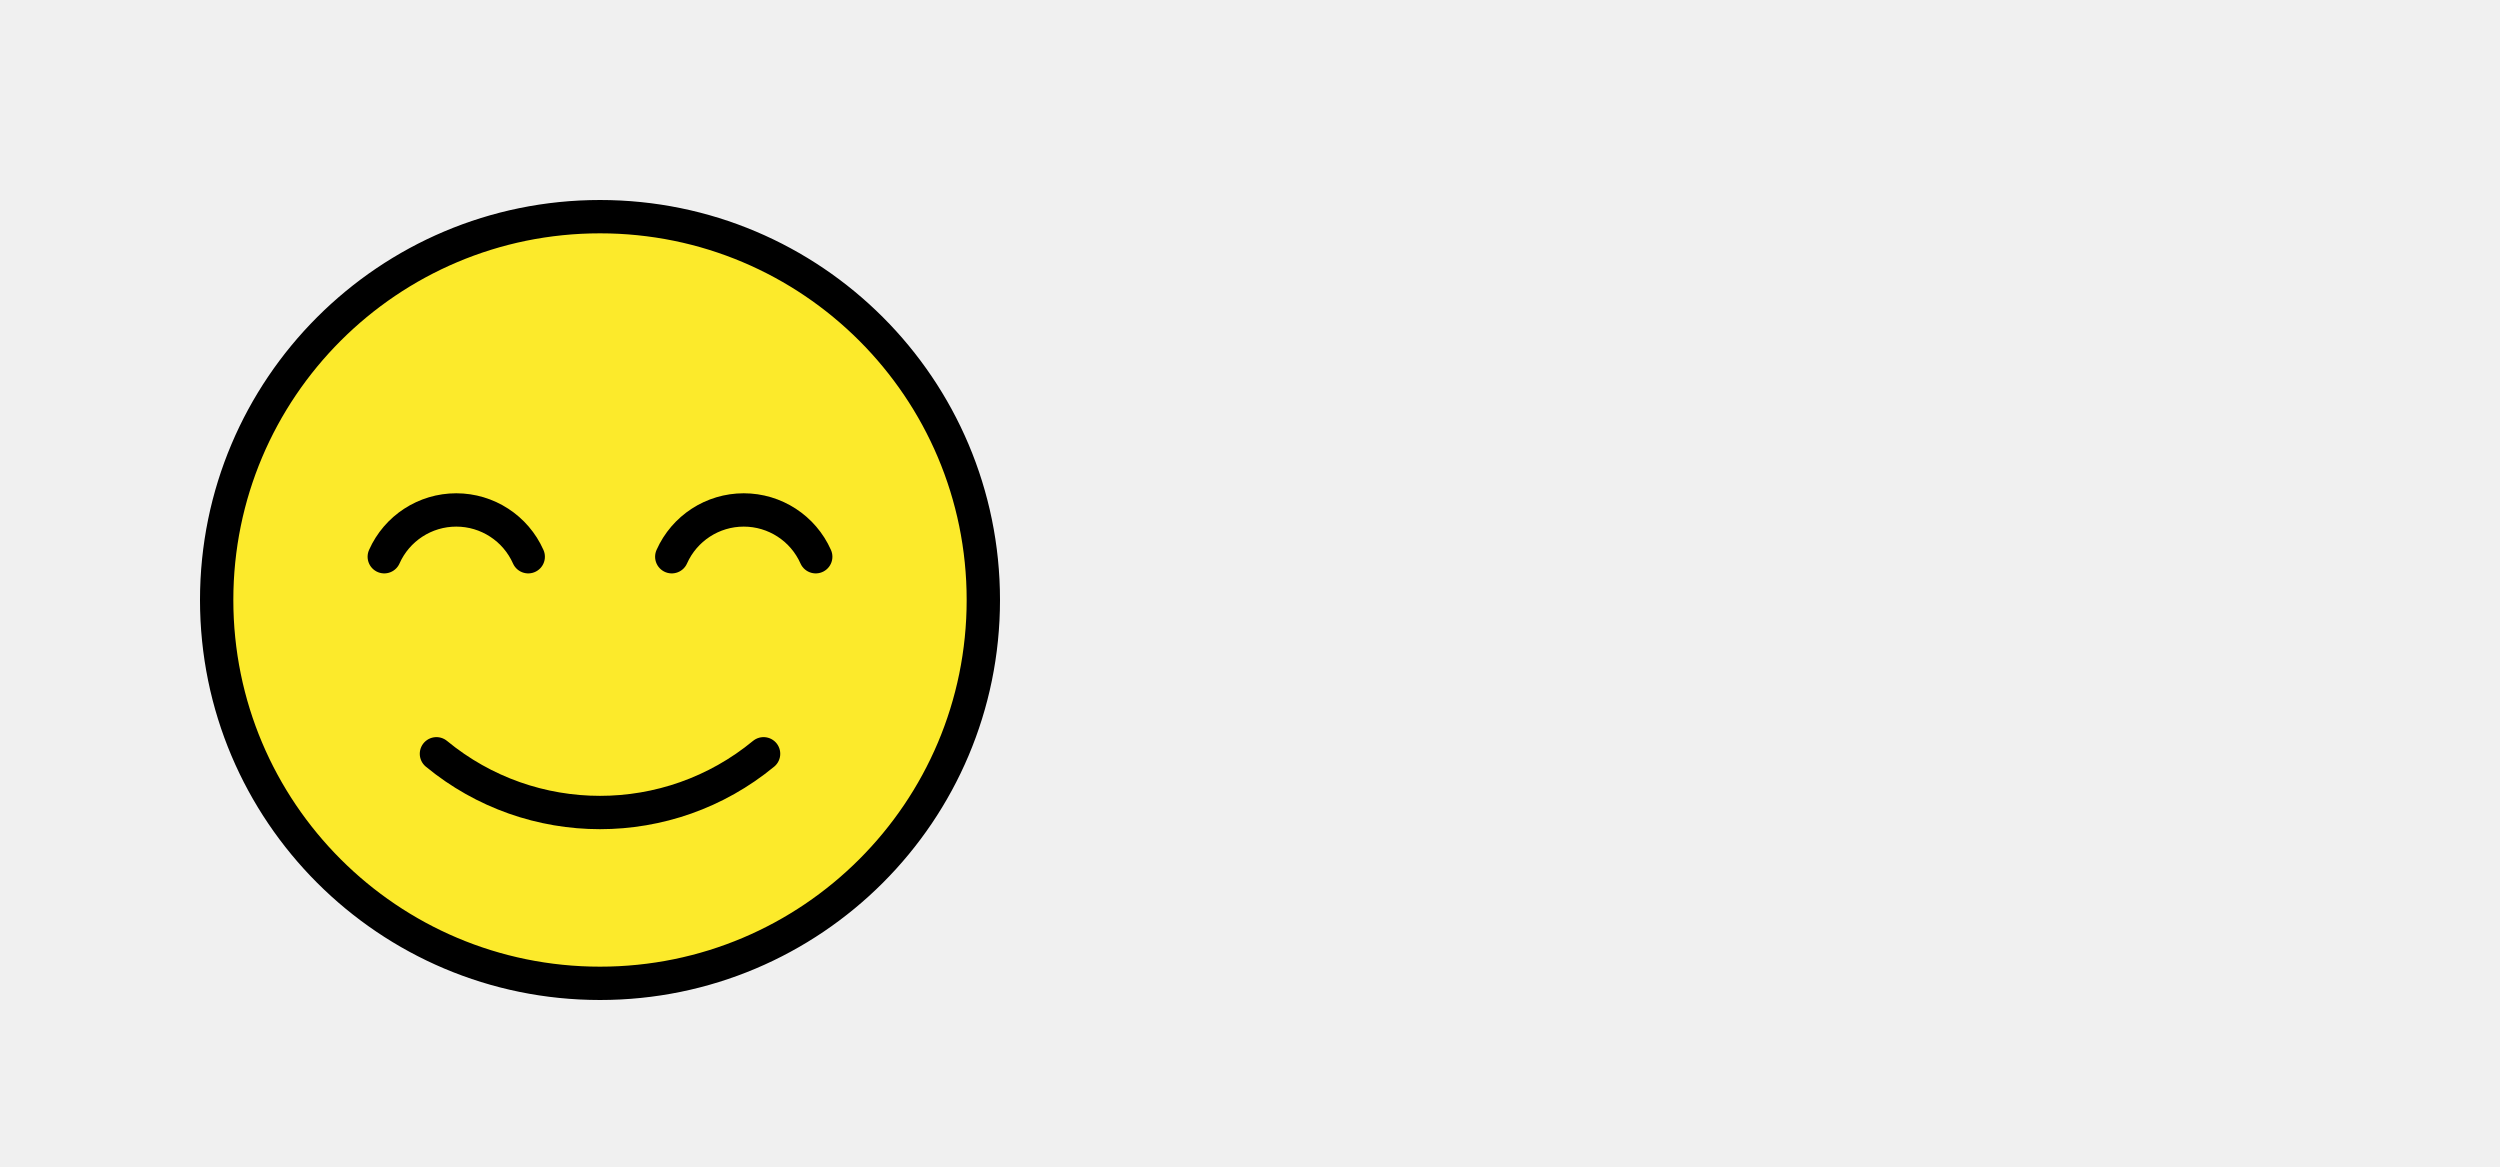
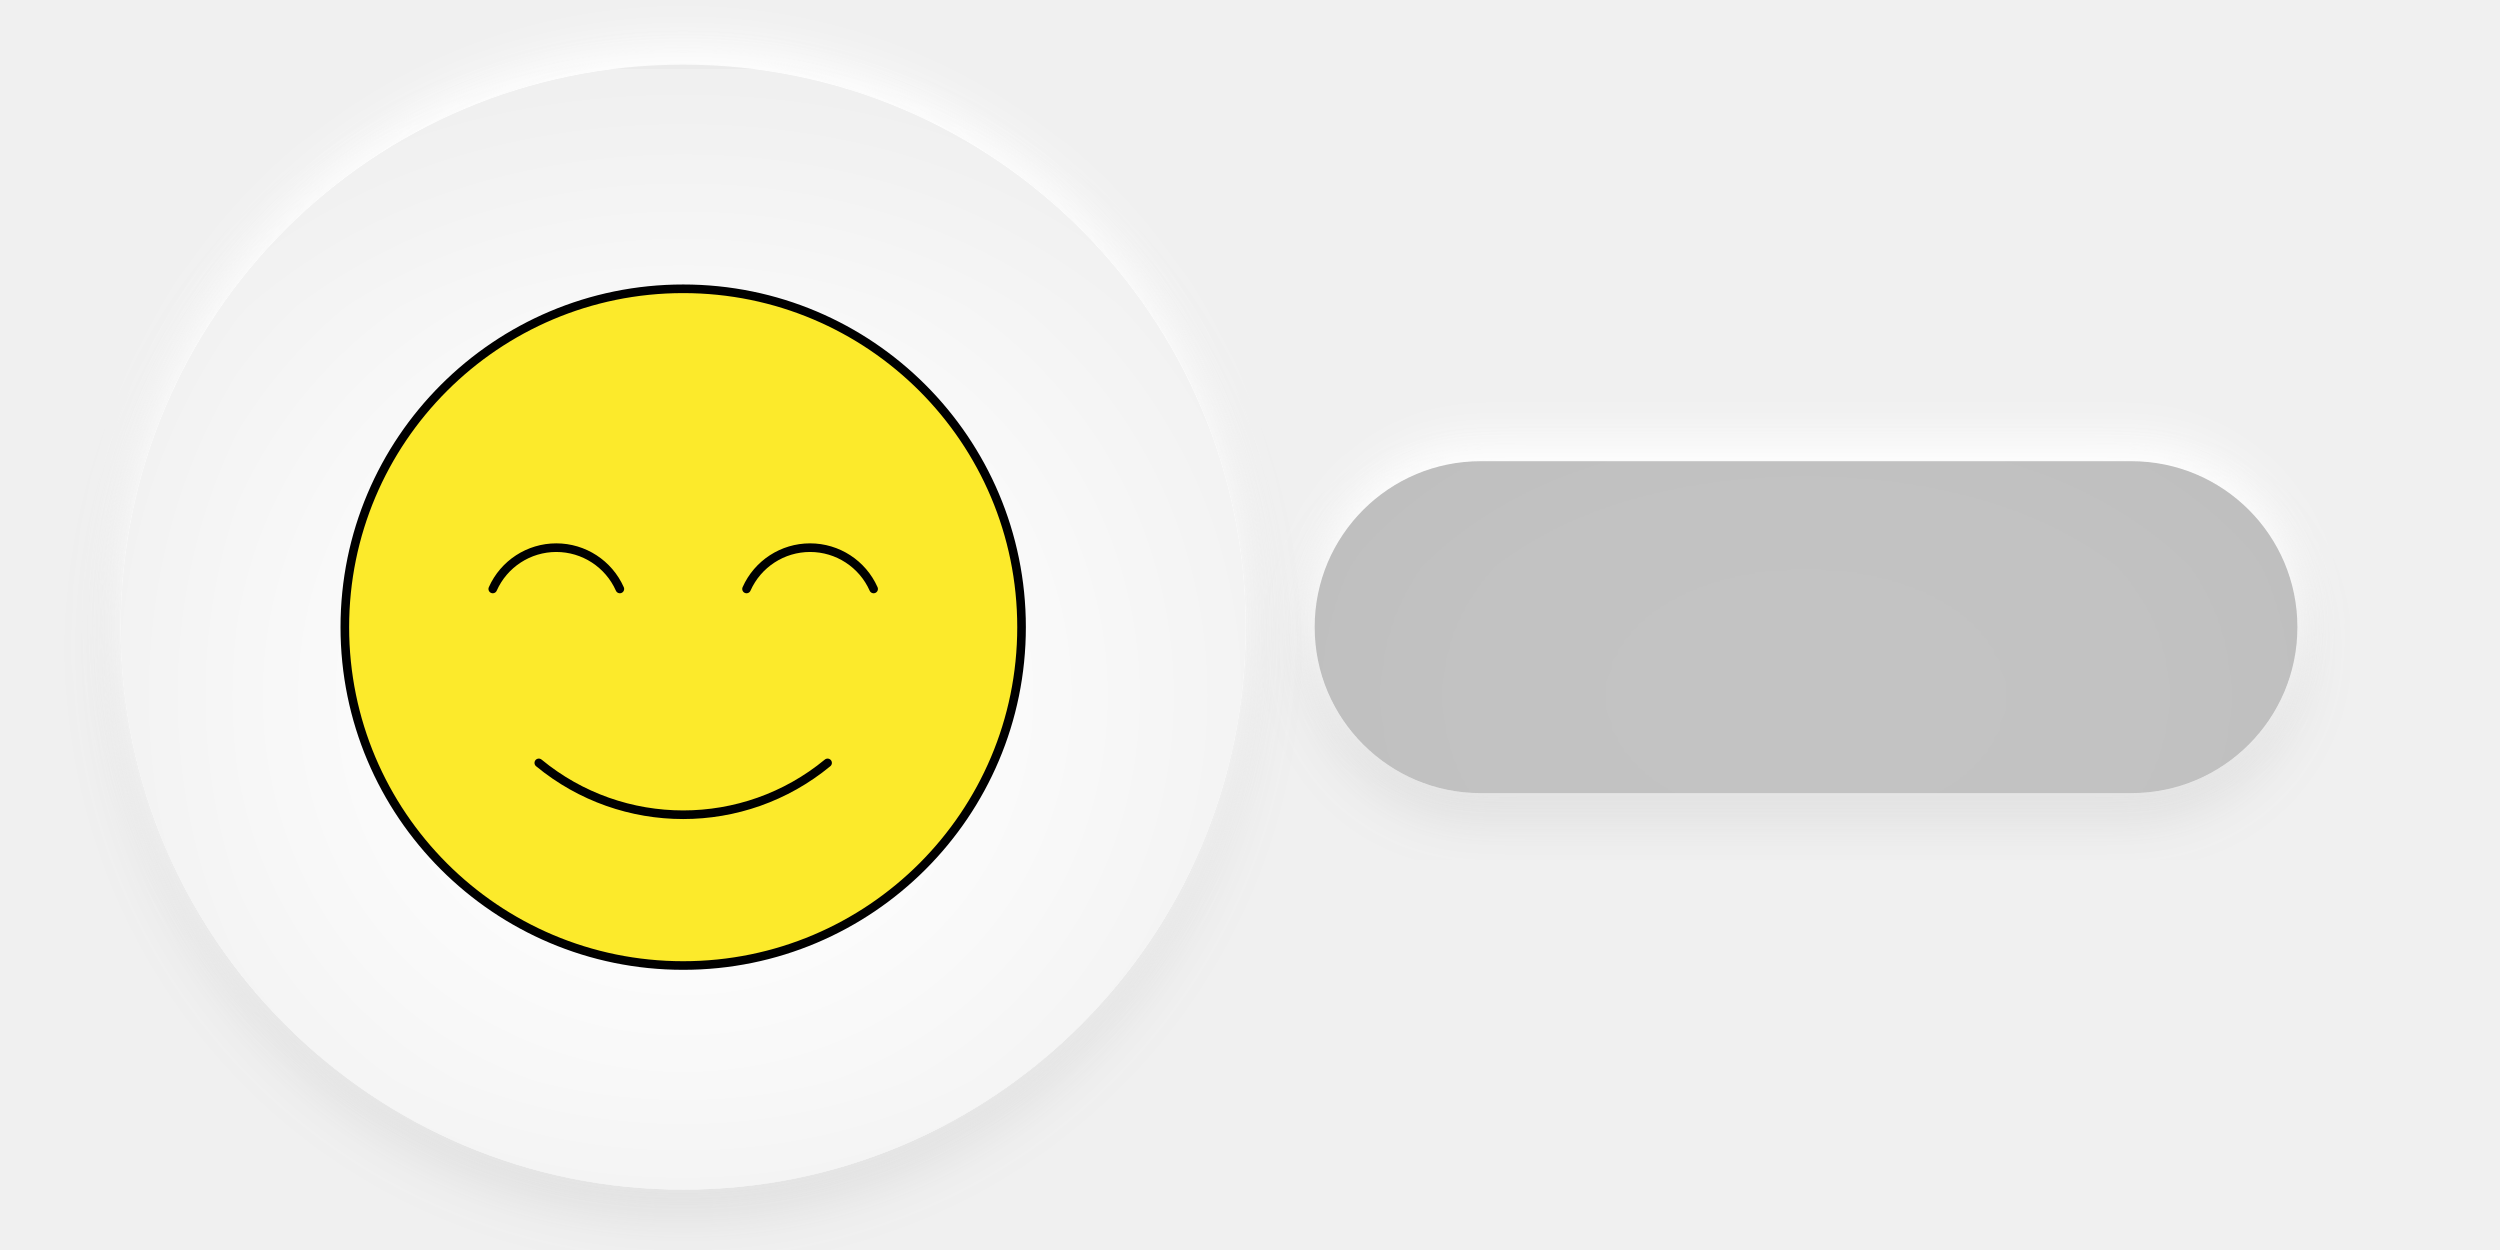
- <svg xmlns="http://www.w3.org/2000/svg" id="emoji" viewBox="0 0 150 70">
-   <rect id="my-rect" fill="#e5f9ff" x="0" y="0" rx="20" ry="20" />
-   <g>
-     <g id="color">
-       <circle cx="36" cy="36" r="23" fill="#fcea2b" />
+ <svg xmlns="http://www.w3.org/2000/svg" xmlns:xlink="http://www.w3.org/1999/xlink" id="emoji" width="160" height="80" viewBox="0 0 550 290" version="1.1">
+   <defs>
+     <rect id="my-rect" x="290" y="107" width="228" height="77" rx="38.5" />
+     <filter x="-5.3%" y="-17.8%" width="110.6%" height="137.8%" filterUnits="objectBoundingBox" id="filter-zrv6pgrcjl-2">
+       <feOffset dx="0" dy="5" in="SourceAlpha" result="shadowOffsetOuter1" />
+       <feGaussianBlur stdDeviation="6.5" in="shadowOffsetOuter1" result="shadowBlurOuter1" />
+       <feComposite in="shadowBlurOuter1" in2="SourceAlpha" operator="out" result="shadowBlurOuter1" />
+       <feColorMatrix values="0 0 0 0 0.86   0 0 0 0 0.86   0 0 0 0 0.86  0 0 0 1 0" type="matrix" in="shadowBlurOuter1" result="shadowMatrixOuter1" />
+       <feOffset dx="0" dy="-5" in="SourceAlpha" result="shadowOffsetOuter2" />
+       <feGaussianBlur stdDeviation="5" in="shadowOffsetOuter2" result="shadowBlurOuter2" />
+       <feComposite in="shadowBlurOuter2" in2="SourceAlpha" operator="out" result="shadowBlurOuter2" />
+       <feColorMatrix values="0 0 0 0 1   0 0 0 0 1   0 0 0 0 1  0 0 0 1 0" type="matrix" in="shadowBlurOuter2" result="shadowMatrixOuter2" />
+       <feMerge>
+         <feMergeNode in="shadowMatrixOuter1" />
+         <feMergeNode in="shadowMatrixOuter2" />
+       </feMerge>
+     </filter>
+     <filter x="-19.2%" y="-60.4%" width="138.4%" height="223.0%" filterUnits="objectBoundingBox" id="filter-zrv6pgrcjl-3">
+       <feGaussianBlur stdDeviation="58.5" in="SourceAlpha" result="shadowBlurInner1" />
+       <feOffset dx="0" dy="16" in="shadowBlurInner1" result="shadowOffsetInner1" />
+       <feComposite in="shadowOffsetInner1" in2="SourceAlpha" operator="arithmetic" k2="-1" k3="1" result="shadowInnerInner1" />
+       <feColorMatrix values="0 0 0 0 0   0 0 0 0 0   0 0 0 0 0  0 0 0 0.078 0" type="matrix" in="shadowInnerInner1" />
+     </filter>
+     <circle id="path-zrv6pgrcjl-4" cx="143.5" cy="145.5" r="130.5" />
+     <filter x="-8.4%" y="-9.2%" width="116.9%" height="119.5%" filterUnits="objectBoundingBox" id="filter-zrv6pgrcjl-5">
+       <feOffset dx="0" dy="5" in="SourceAlpha" result="shadowOffsetOuter1" />
+       <feGaussianBlur stdDeviation="6.5" in="shadowOffsetOuter1" result="shadowBlurOuter1" />
+       <feColorMatrix values="0 0 0 0 0.86   0 0 0 0 0.86   0 0 0 0 0.86  0 0 0 1 0" type="matrix" in="shadowBlurOuter1" result="shadowMatrixOuter1" />
+       <feOffset dx="0" dy="-5" in="SourceAlpha" result="shadowOffsetOuter2" />
+       <feGaussianBlur stdDeviation="5" in="shadowOffsetOuter2" result="shadowBlurOuter2" />
+       <feColorMatrix values="0 0 0 0 1   0 0 0 0 1   0 0 0 0 1  0 0 0 1 0" type="matrix" in="shadowBlurOuter2" result="shadowMatrixOuter2" />
+       <feMerge>
+         <feMergeNode in="shadowMatrixOuter1" />
+         <feMergeNode in="shadowMatrixOuter2" />
+       </feMerge>
+     </filter>
+     <filter x="-30.5%" y="-31.2%" width="160.9%" height="163.6%" filterUnits="objectBoundingBox" id="filter-zrv6pgrcjl-6">
+       <feGaussianBlur stdDeviation="58.5" in="SourceAlpha" result="shadowBlurInner1" />
+       <feOffset dx="0" dy="16" in="shadowBlurInner1" result="shadowOffsetInner1" />
+       <feComposite in="shadowOffsetInner1" in2="SourceAlpha" operator="arithmetic" k2="-1" k3="1" result="shadowInnerInner1" />
+       <feColorMatrix values="0 0 0 0 0   0 0 0 0 0   0 0 0 0 0  0 0 0 0.078 0" type="matrix" in="shadowInnerInner1" />
+     </filter>
+   </defs>
+   <g id="Page-1" stroke="none" stroke-width="1" fill="none" fill-rule="evenodd">
+     <g id="Rectangle-Copy-2">
+       <use fill="black" fill-opacity="1" filter="url(#filter-zrv6pgrcjl-2)" xlink:href="#my-rect" />
+       <use fill-opacity="0.15" fill="#000000" fill-rule="evenodd" xlink:href="#my-rect" />
+       <use fill="black" fill-opacity="1" filter="url(#filter-zrv6pgrcjl-3)" xlink:href="#my-rect" />
    </g>
-     <g id="hair" />
-     <g id="skin" />
-     <g id="skin-shadow" />
-     <g id="line">
-       <circle cx="36" cy="36" r="23" fill="none" stroke="#000" stroke-linecap="round" stroke-linejoin="round" stroke-width="2" />
-       <path fill="none" stroke="#000" stroke-linecap="round" stroke-linejoin="round" stroke-width="2" d="M45.815,45.227a15.429,15.429,0,0,1-19.629,0" />
-       <path fill="none" stroke="#000" stroke-linecap="round" stroke-miterlimit="10" stroke-width="2" d="M31.694,33.404a4.726,4.726,0,0,0-8.638,0" />
-       <path fill="none" stroke="#000" stroke-linecap="round" stroke-miterlimit="10" stroke-width="2" d="M48.944,33.404a4.726,4.726,0,0,0-8.638,0" />
+     <g id="Oval-Copy-2">
+       <use fill="black" fill-opacity="1" filter="url(#filter-zrv6pgrcjl-5)" xlink:href="#path-zrv6pgrcjl-4" />
+       <use fill="#FFFFFF" fill-rule="evenodd" xlink:href="#path-zrv6pgrcjl-4" />
+       <use fill="black" fill-opacity="1" filter="url(#filter-zrv6pgrcjl-6)" xlink:href="#path-zrv6pgrcjl-4" />
    </g>
-     <animateTransform id="animate" attributeName="transform" attributeType="XML" type="rotate" from="0 36 36" to="360 36 36" dur="2s" repeatCount="indefinite" />
+     <g>
+       <g id="Group" transform="translate(65, 67)">
+         <g id="color" transform="translate(0.0007, 0.0003)" fill="#FCEA2B" fill-rule="nonzero">
+           <circle id="Oval" cx="78.5" cy="78.5" r="78.5" />
+         </g>
+         <g id="line" stroke="#000000" stroke-linecap="round" stroke-width="2">
+           <circle id="Oval" stroke-linejoin="round" cx="78.5" cy="78.5" r="78.5" />
+           <path d="M111.998,109.991 C92.545,126.028 64.455,126.028 45.002,109.991" id="Path" stroke-linejoin="round" />
+           <path d="M63.804,69.638 C61.215,63.812 55.438,60.057 49.062,60.057 C42.687,60.057 36.91,63.812 34.321,69.638" id="Path" />
+           <path d="M122.679,69.638 C120.09,63.812 114.313,60.057 107.938,60.057 C101.562,60.057 95.785,63.812 93.196,69.638" id="Path" />
+         </g>
+       </g>
+       <animateTransform id="animate" attributeName="transform" attributeType="XML" type="rotate" from="0 143.5 145.5" to="360 143.5 145.5" dur="2s" repeatCount="indefinite" />
+     </g>
+     <text id="my-text" />
  </g>
-   <text id="my-text" />
</svg>
